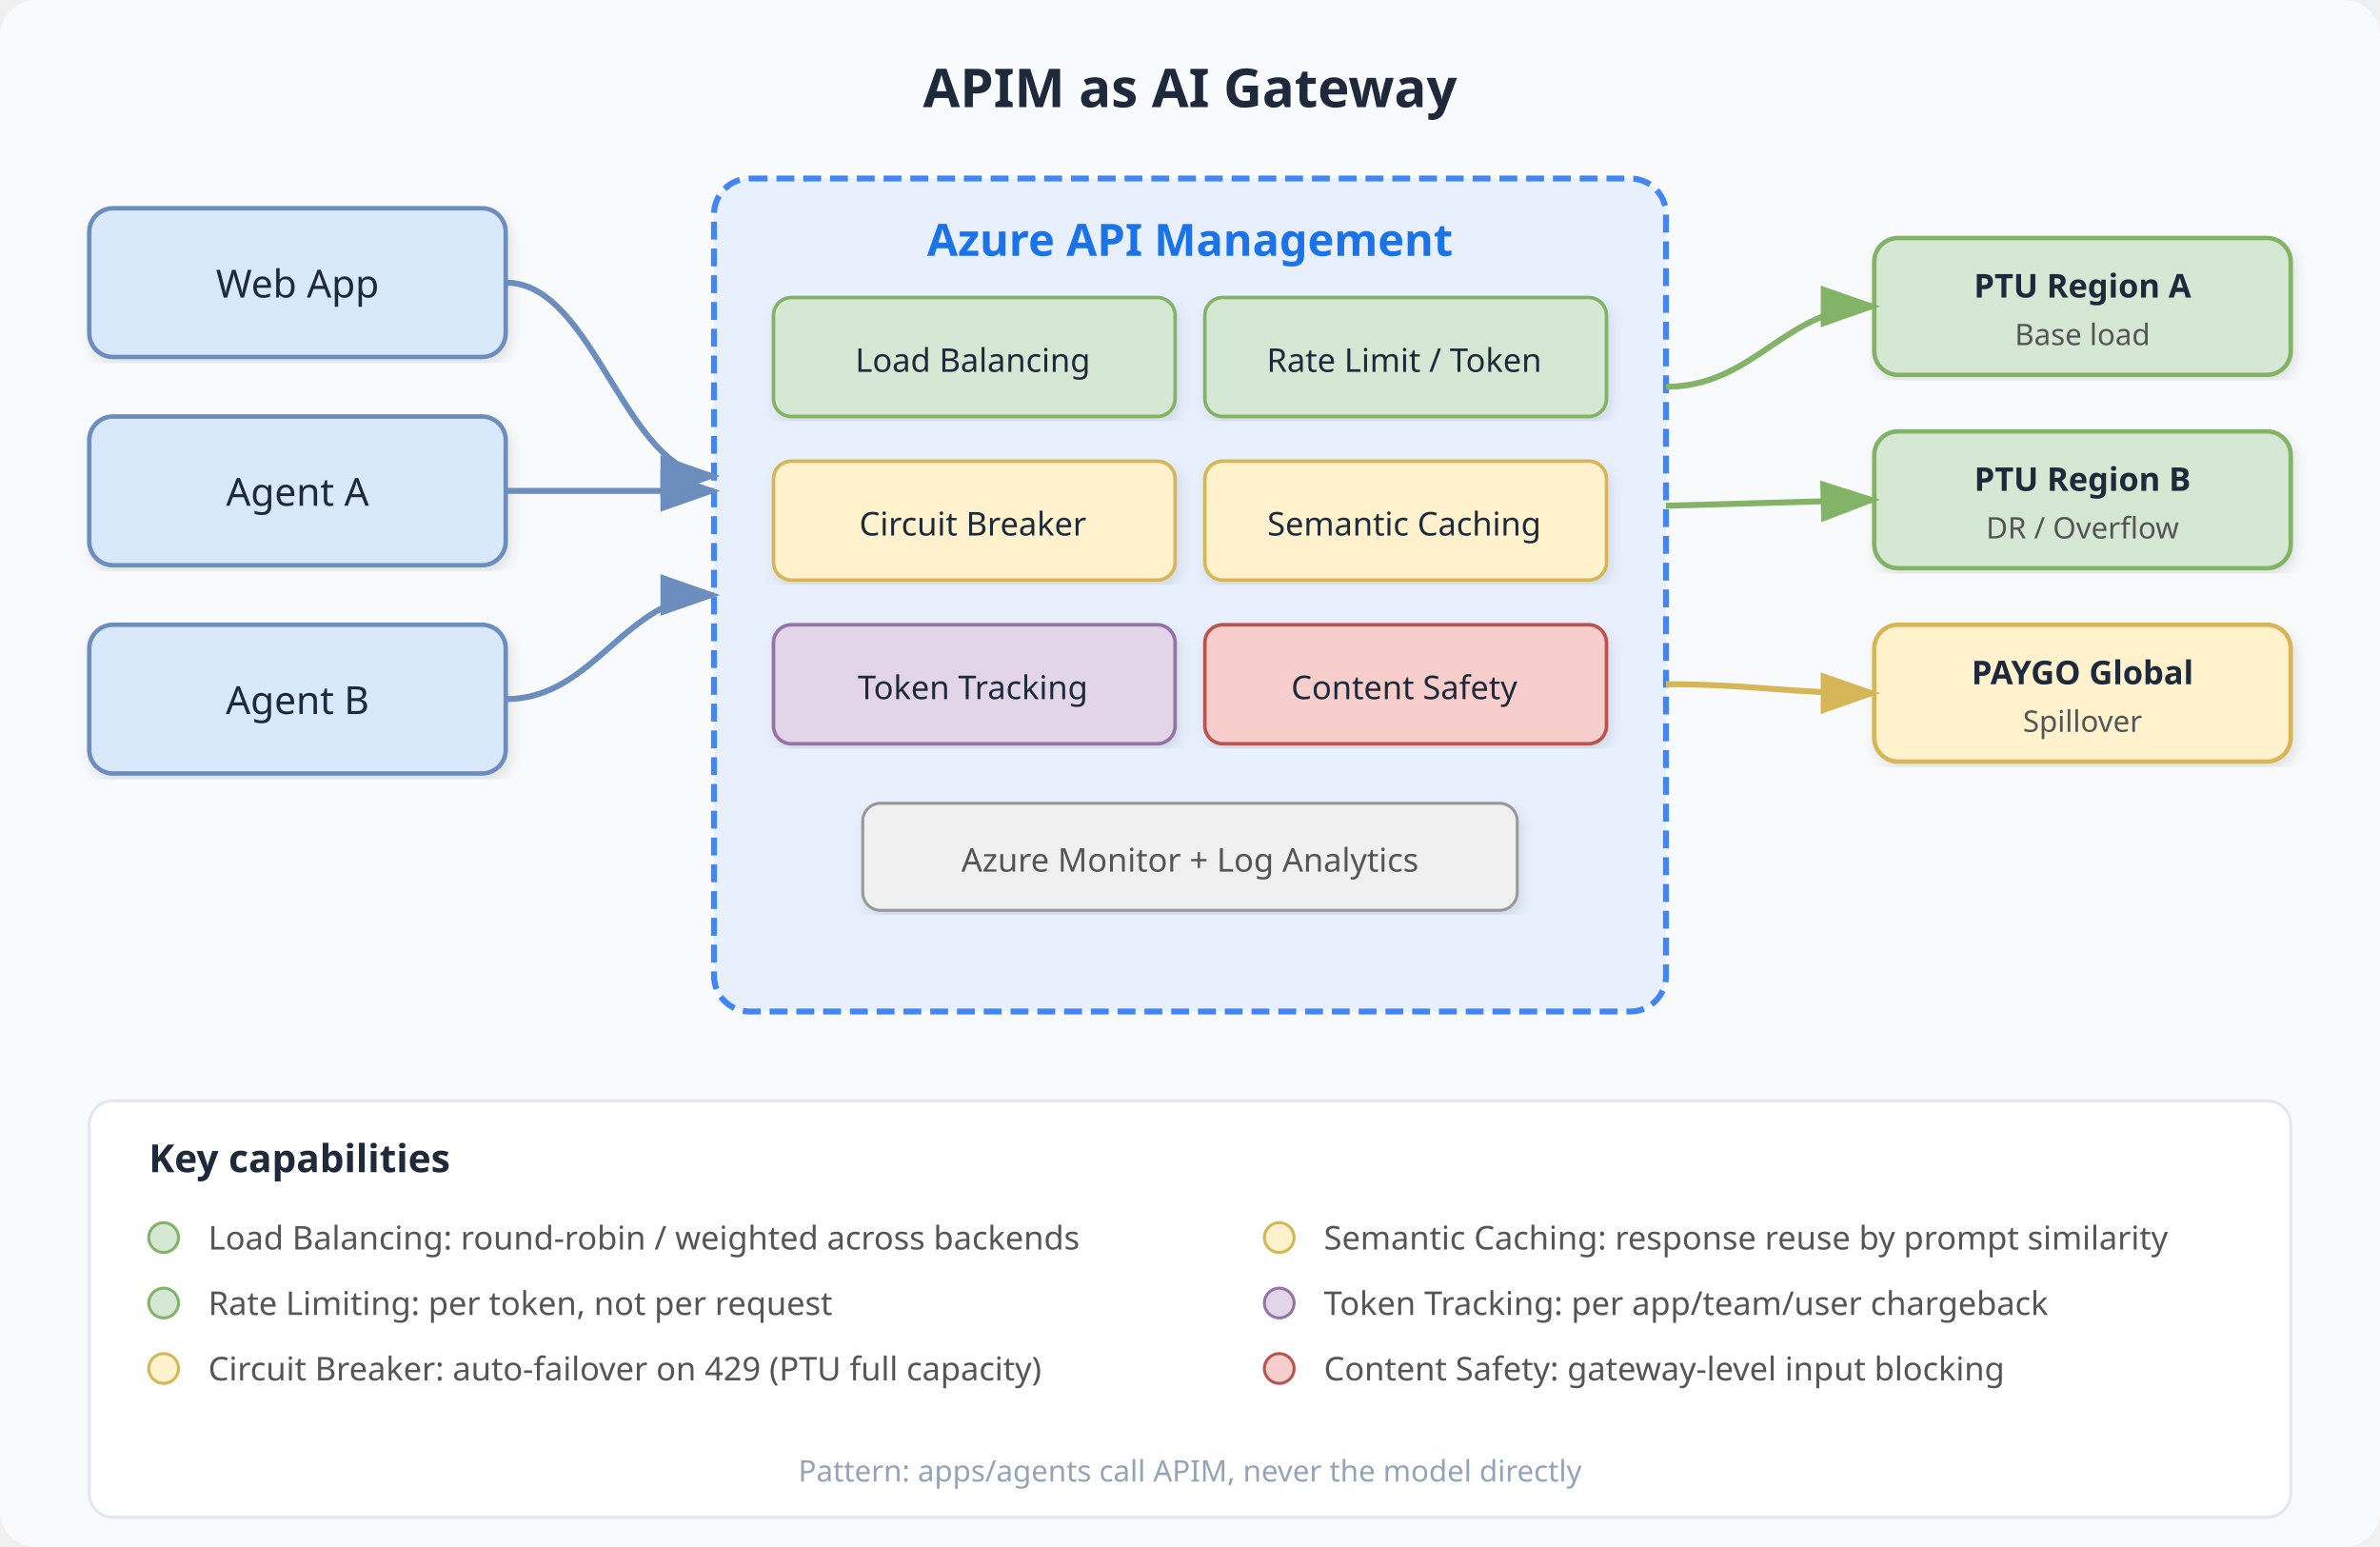
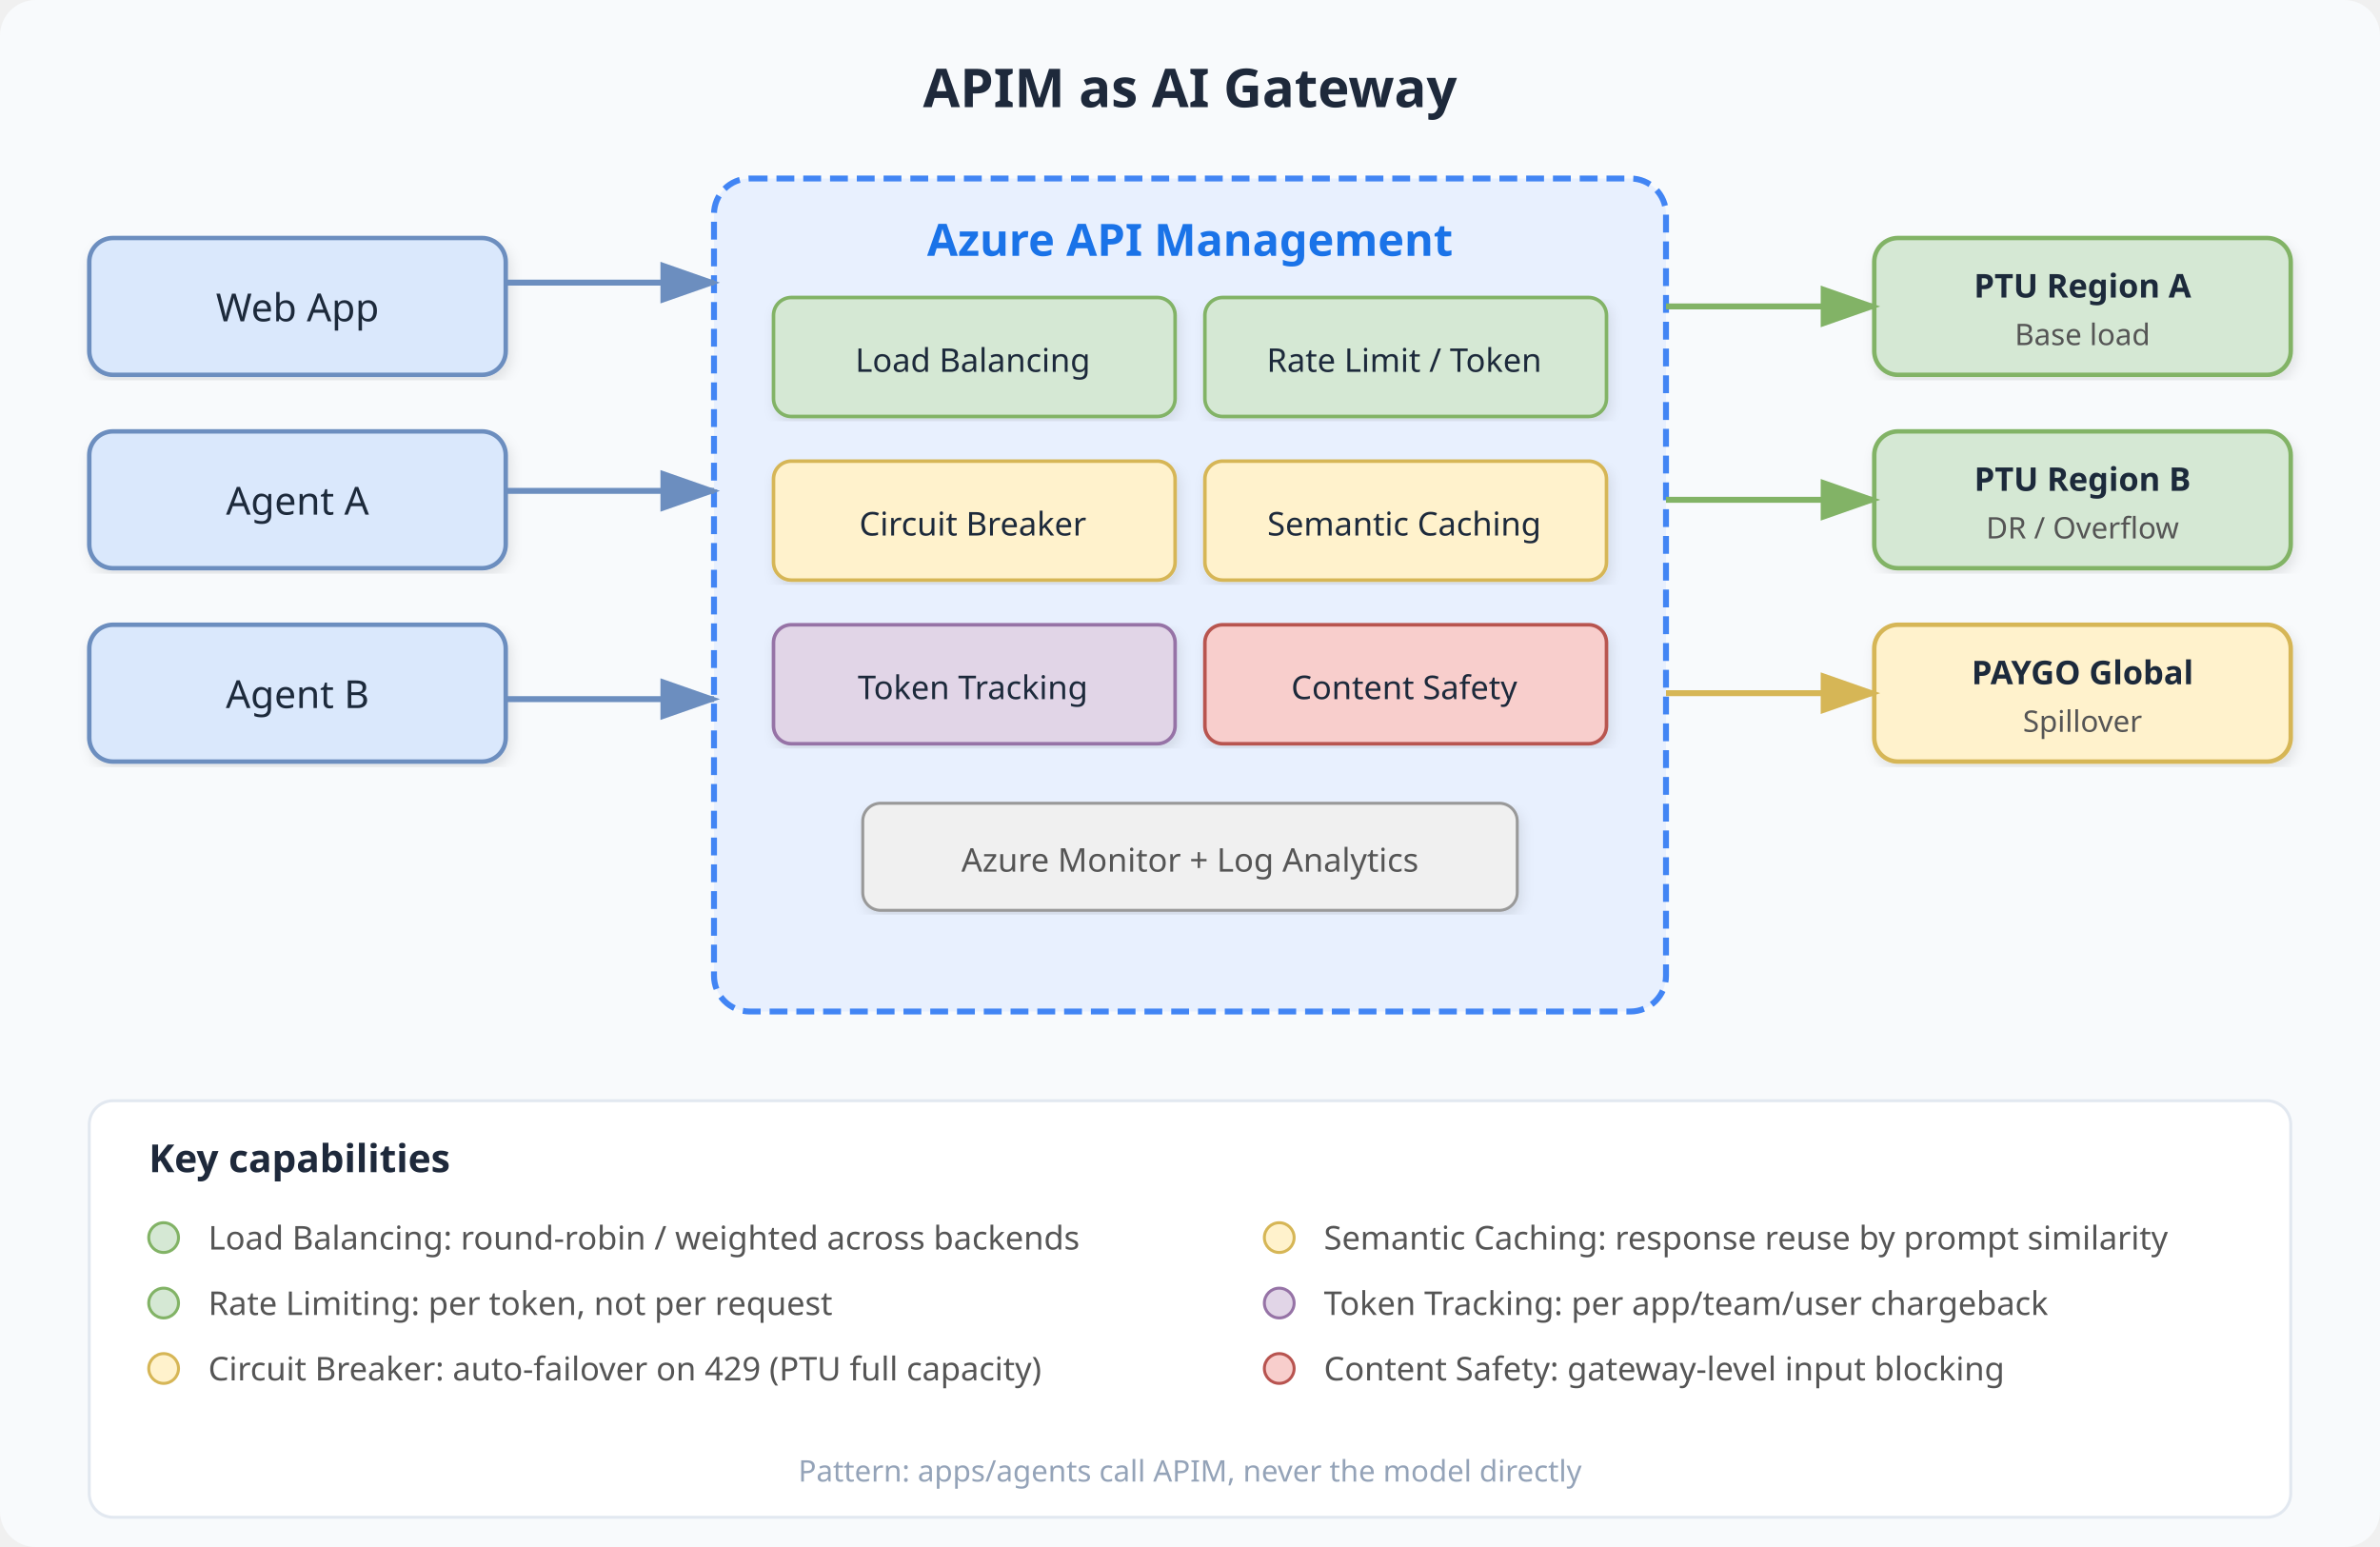
<svg xmlns="http://www.w3.org/2000/svg" viewBox="0 0 800 520" font-family="Segoe UI, system-ui, sans-serif">
  <defs>
    <filter id="shadow" x="-4%" y="-4%" width="108%" height="108%">
      <feDropShadow dx="1" dy="2" stdDeviation="2" flood-opacity="0.1" />
    </filter>
    <marker id="arrowBlue" markerWidth="10" markerHeight="7" refX="9" refY="3.5" orient="auto">
      <polygon points="0 0, 10 3.5, 0 7" fill="#6c8ebf" />
    </marker>
    <marker id="arrowGreen" markerWidth="10" markerHeight="7" refX="9" refY="3.5" orient="auto">
      <polygon points="0 0, 10 3.5, 0 7" fill="#82b366" />
    </marker>
    <marker id="arrowYellow" markerWidth="10" markerHeight="7" refX="9" refY="3.5" orient="auto">
      <polygon points="0 0, 10 3.5, 0 7" fill="#d6b656" />
    </marker>
  </defs>
  <rect width="800" height="520" fill="#f8fafc" rx="12" />
  <text x="400" y="36" text-anchor="middle" font-size="18" font-weight="600" fill="#1e293b">APIM as AI Gateway</text>
  <g filter="url(#shadow)">
-     <rect x="30" y="70" width="140" height="50" rx="8" fill="#dae8fc" stroke="#6c8ebf" stroke-width="1.5" />
-     <text x="100" y="100" text-anchor="middle" font-size="13" fill="#1e293b">Web App</text>
+     <rect x="30" y="80" width="140" height="46" rx="8" fill="#dae8fc" stroke="#6c8ebf" stroke-width="1.5" />
+     <text x="100" y="108" text-anchor="middle" font-size="13" fill="#1e293b">Web App</text>
  </g>
  <g filter="url(#shadow)">
-     <rect x="30" y="140" width="140" height="50" rx="8" fill="#dae8fc" stroke="#6c8ebf" stroke-width="1.5" />
-     <text x="100" y="170" text-anchor="middle" font-size="13" fill="#1e293b">Agent A</text>
+     <rect x="30" y="145" width="140" height="46" rx="8" fill="#dae8fc" stroke="#6c8ebf" stroke-width="1.5" />
+     <text x="100" y="173" text-anchor="middle" font-size="13" fill="#1e293b">Agent A</text>
  </g>
  <g filter="url(#shadow)">
-     <rect x="30" y="210" width="140" height="50" rx="8" fill="#dae8fc" stroke="#6c8ebf" stroke-width="1.5" />
-     <text x="100" y="240" text-anchor="middle" font-size="13" fill="#1e293b">Agent B</text>
+     <rect x="30" y="210" width="140" height="46" rx="8" fill="#dae8fc" stroke="#6c8ebf" stroke-width="1.5" />
+     <text x="100" y="238" text-anchor="middle" font-size="13" fill="#1e293b">Agent B</text>
  </g>
  <rect x="240" y="60" width="320" height="280" rx="12" fill="#e8f0fe" stroke="#4285f4" stroke-width="2" stroke-dasharray="6,3" />
  <text x="400" y="86" text-anchor="middle" font-size="15" font-weight="600" fill="#1a73e8">Azure API Management</text>
  <g filter="url(#shadow)">
    <rect x="260" y="100" width="135" height="40" rx="6" fill="#d5e8d4" stroke="#82b366" stroke-width="1.2" />
    <text x="327" y="125" text-anchor="middle" font-size="11" fill="#1e293b">Load Balancing</text>
  </g>
  <g filter="url(#shadow)">
    <rect x="405" y="100" width="135" height="40" rx="6" fill="#d5e8d4" stroke="#82b366" stroke-width="1.2" />
    <text x="472" y="125" text-anchor="middle" font-size="11" fill="#1e293b">Rate Limit / Token</text>
  </g>
  <g filter="url(#shadow)">
    <rect x="260" y="155" width="135" height="40" rx="6" fill="#fff2cc" stroke="#d6b656" stroke-width="1.2" />
    <text x="327" y="180" text-anchor="middle" font-size="11" fill="#1e293b">Circuit Breaker</text>
  </g>
  <g filter="url(#shadow)">
    <rect x="405" y="155" width="135" height="40" rx="6" fill="#fff2cc" stroke="#d6b656" stroke-width="1.2" />
    <text x="472" y="180" text-anchor="middle" font-size="11" fill="#1e293b">Semantic Caching</text>
  </g>
  <g filter="url(#shadow)">
    <rect x="260" y="210" width="135" height="40" rx="6" fill="#e1d5e7" stroke="#9673a6" stroke-width="1.2" />
    <text x="327" y="235" text-anchor="middle" font-size="11" fill="#1e293b">Token Tracking</text>
  </g>
  <g filter="url(#shadow)">
    <rect x="405" y="210" width="135" height="40" rx="6" fill="#f8cecc" stroke="#b85450" stroke-width="1.2" />
    <text x="472" y="235" text-anchor="middle" font-size="11" fill="#1e293b">Content Safety</text>
  </g>
  <g filter="url(#shadow)">
    <rect x="290" y="270" width="220" height="36" rx="6" fill="#f0f0f0" stroke="#999" stroke-width="1" />
    <text x="400" y="293" text-anchor="middle" font-size="11" fill="#555">Azure Monitor + Log Analytics</text>
  </g>
  <g filter="url(#shadow)">
    <rect x="630" y="80" width="140" height="46" rx="8" fill="#d5e8d4" stroke="#82b366" stroke-width="1.5" />
    <text x="700" y="100" text-anchor="middle" font-size="11" font-weight="600" fill="#1e293b">PTU Region A</text>
    <text x="700" y="116" text-anchor="middle" font-size="10" fill="#555">Base load</text>
  </g>
  <g filter="url(#shadow)">
    <rect x="630" y="145" width="140" height="46" rx="8" fill="#d5e8d4" stroke="#82b366" stroke-width="1.5" />
    <text x="700" y="165" text-anchor="middle" font-size="11" font-weight="600" fill="#1e293b">PTU Region B</text>
    <text x="700" y="181" text-anchor="middle" font-size="10" fill="#555">DR / Overflow</text>
  </g>
  <g filter="url(#shadow)">
    <rect x="630" y="210" width="140" height="46" rx="8" fill="#fff2cc" stroke="#d6b656" stroke-width="1.5" />
    <text x="700" y="230" text-anchor="middle" font-size="11" font-weight="600" fill="#1e293b">PAYGO Global</text>
    <text x="700" y="246" text-anchor="middle" font-size="10" fill="#555">Spillover</text>
  </g>
-   <path d="M170 95 C200 95, 210 160, 240 160" stroke="#6c8ebf" stroke-width="2" fill="none" marker-end="url(#arrowBlue)" />
-   <path d="M170 165 L240 165" stroke="#6c8ebf" stroke-width="2" fill="none" marker-end="url(#arrowBlue)" />
-   <path d="M170 235 C200 235, 210 200, 240 200" stroke="#6c8ebf" stroke-width="2" fill="none" marker-end="url(#arrowBlue)" />
-   <path d="M560 130 C590 130, 600 103, 630 103" stroke="#82b366" stroke-width="2" fill="none" marker-end="url(#arrowGreen)" />
-   <path d="M560 170 L630 168" stroke="#82b366" stroke-width="2" fill="none" marker-end="url(#arrowGreen)" />
-   <path d="M560 230 C590 230, 600 233, 630 233" stroke="#d6b656" stroke-width="2" fill="none" marker-end="url(#arrowYellow)" />
+   <line x1="170" y1="95" x2="240" y2="95" stroke="#6c8ebf" stroke-width="2" marker-end="url(#arrowBlue)" />
+   <line x1="170" y1="165" x2="240" y2="165" stroke="#6c8ebf" stroke-width="2" marker-end="url(#arrowBlue)" />
+   <line x1="170" y1="235" x2="240" y2="235" stroke="#6c8ebf" stroke-width="2" marker-end="url(#arrowBlue)" />
+   <line x1="560" y1="103" x2="630" y2="103" stroke="#82b366" stroke-width="2" marker-end="url(#arrowGreen)" />
+   <line x1="560" y1="168" x2="630" y2="168" stroke="#82b366" stroke-width="2" marker-end="url(#arrowGreen)" />
+   <line x1="560" y1="233" x2="630" y2="233" stroke="#d6b656" stroke-width="2" marker-end="url(#arrowYellow)" />
  <rect x="30" y="370" width="740" height="140" rx="8" fill="#fff" stroke="#e2e8f0" stroke-width="1" />
  <text x="50" y="394" font-size="13" font-weight="600" fill="#1e293b">Key capabilities</text>
  <circle cx="55" cy="416" r="5" fill="#d5e8d4" stroke="#82b366" />
  <text x="70" y="420" font-size="11" fill="#555">Load Balancing: round-robin / weighted across backends</text>
  <circle cx="55" cy="438" r="5" fill="#d5e8d4" stroke="#82b366" />
  <text x="70" y="442" font-size="11" fill="#555">Rate Limiting: per token, not per request</text>
  <circle cx="55" cy="460" r="5" fill="#fff2cc" stroke="#d6b656" />
  <text x="70" y="464" font-size="11" fill="#555">Circuit Breaker: auto-failover on 429 (PTU full capacity)</text>
  <circle cx="430" cy="416" r="5" fill="#fff2cc" stroke="#d6b656" />
  <text x="445" y="420" font-size="11" fill="#555">Semantic Caching: response reuse by prompt similarity</text>
  <circle cx="430" cy="438" r="5" fill="#e1d5e7" stroke="#9673a6" />
  <text x="445" y="442" font-size="11" fill="#555">Token Tracking: per app/team/user chargeback</text>
  <circle cx="430" cy="460" r="5" fill="#f8cecc" stroke="#b85450" />
  <text x="445" y="464" font-size="11" fill="#555">Content Safety: gateway-level input blocking</text>
  <text x="400" y="498" text-anchor="middle" font-size="10" fill="#94a3b8">Pattern: apps/agents call APIM, never the model directly</text>
</svg>
